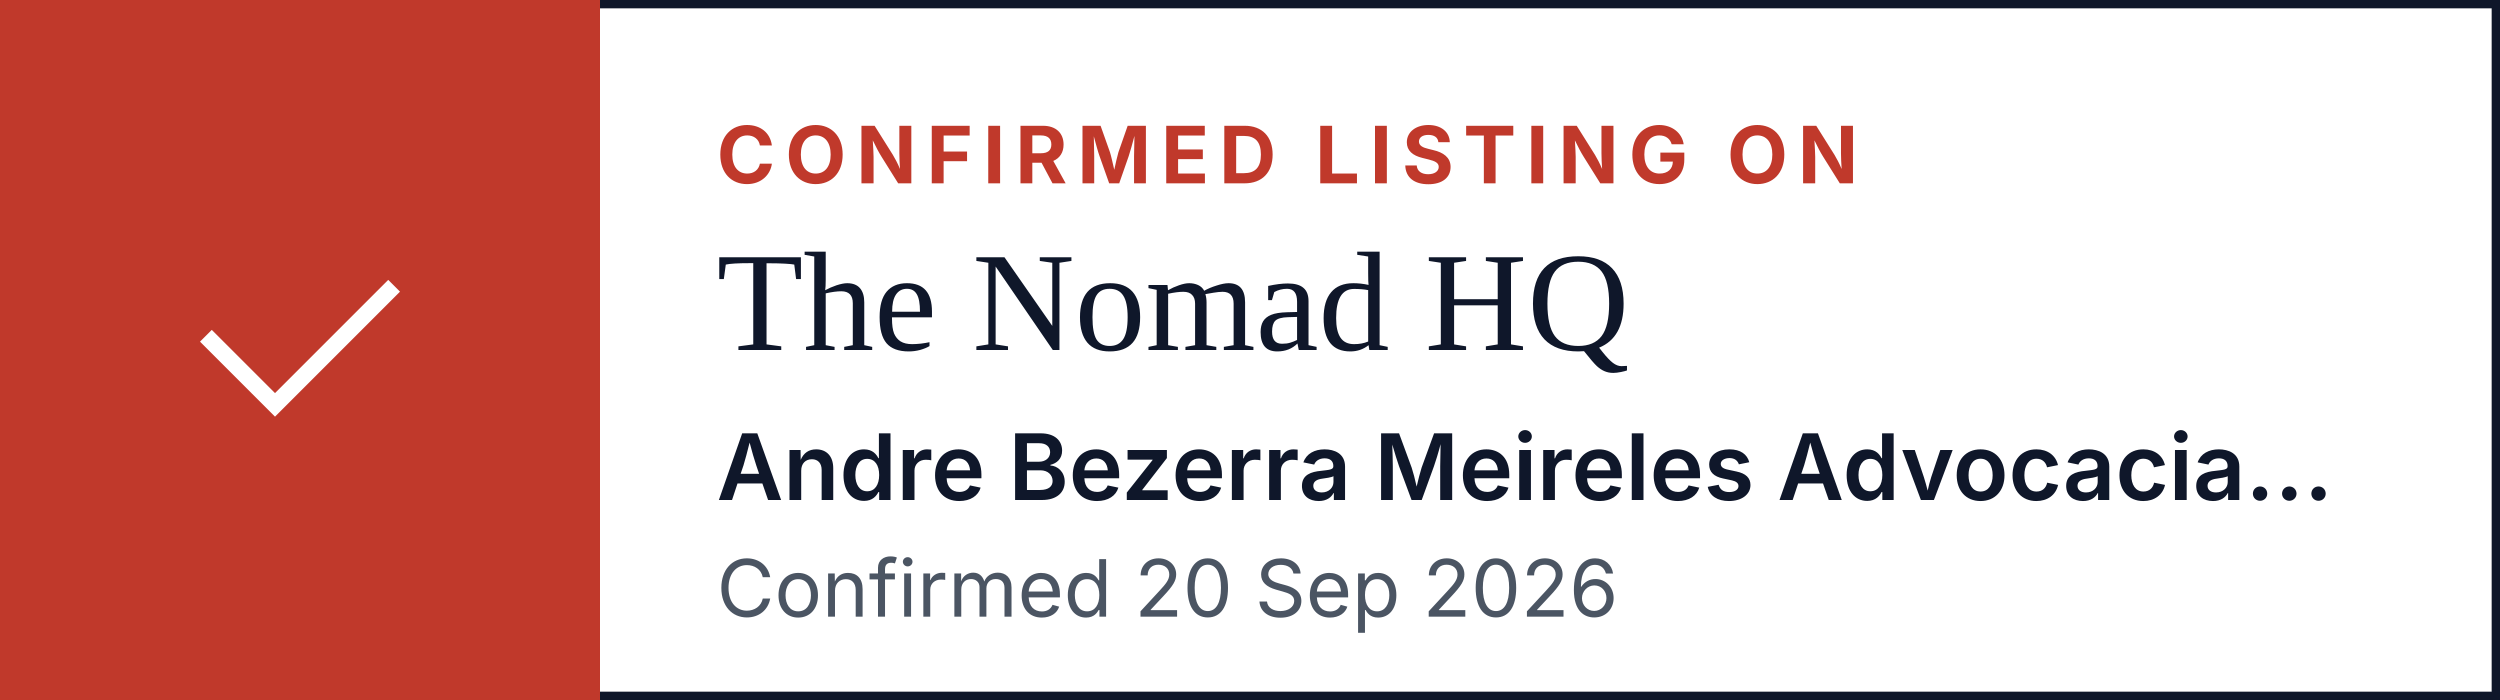
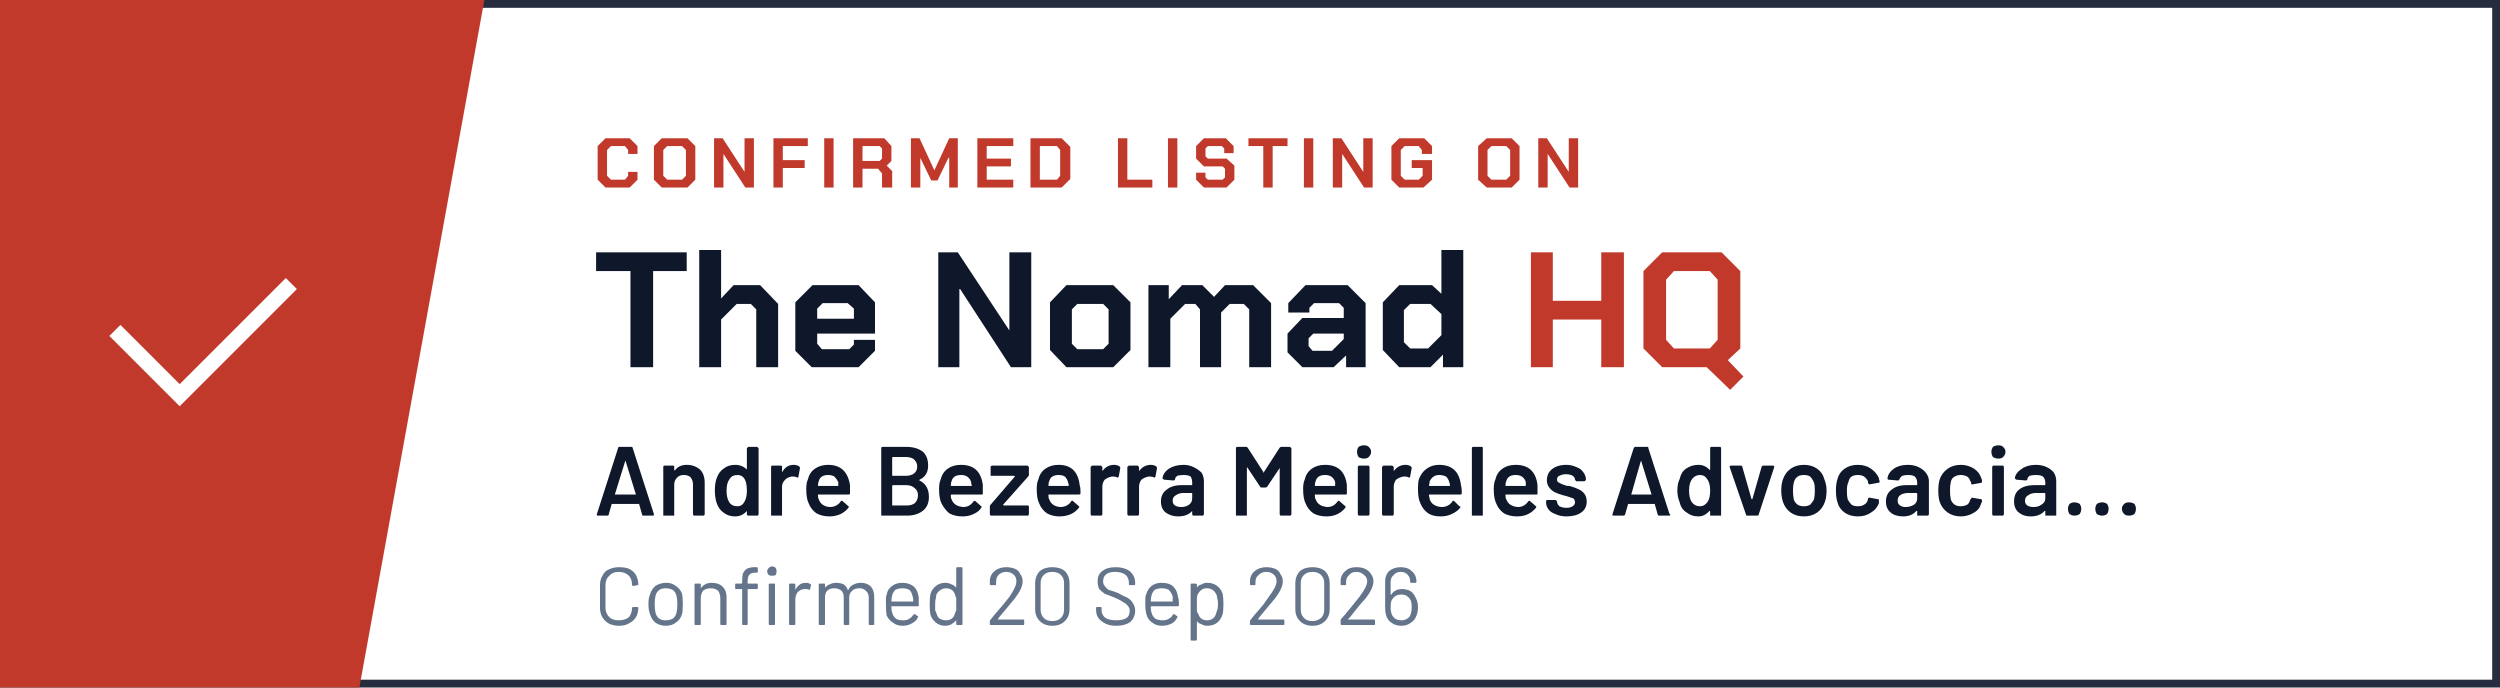
- <svg xmlns="http://www.w3.org/2000/svg" width="300" height="84" viewBox="0 0 300 84" role="img" aria-label="Confirmed listing on The Nomad HQ: Andre Bezerra Meireles Advocacia &amp; Consultoria Internacional, 20 Sep 2026">
-   <rect width="300" height="84" fill="#ffffff" />
-   <rect x="0.5" y="0.5" width="299" height="83" fill="none" stroke="#0f172a" />
-   <rect width="72" height="84" fill="#c0392b" />
-   <g transform="translate(20 26)" fill="#ffffff">
+ <svg xmlns="http://www.w3.org/2000/svg" width="320" height="88" viewBox="0 0 320 88" role="img" aria-label="Confirmed listing on The Nomad HQ: Andre Bezerra Meireles Advocacia…, 20 Sep 2026">
+   <rect width="320" height="88" fill="#ffffff" />
+   <rect x=".5" y=".5" width="319" height="87" fill="none" stroke="#0f172a" stroke-opacity=".9" />
+   <polygon points="0,0 62,0 46,88 0,88" fill="#c0392b" />
+   <g transform="translate(10 28)" fill="#ffffff">
    <path d="M13 24 4 15 5.414 13.586 13 21.171 26.586 7.586 28 9 13 24z" />
  </g>
-   <text x="86" y="22" font-family="Inter, Helvetica, Arial, sans-serif" font-size="9.5" font-weight="700" letter-spacing="1.2" fill="#c0392b">CONFIRMED LISTING ON</text>
-   <text x="86" y="42" font-family="Georgia, 'Times New Roman', serif" font-size="17" fill="#0f172a">The Nomad HQ</text>
-   <text x="86" y="60" font-family="Inter, Helvetica, Arial, sans-serif" font-size="11" font-weight="600" fill="#0f172a">Andre Bezerra Meireles Advocacia…</text>
-   <text x="86" y="74" font-family="Inter, Helvetica, Arial, sans-serif" font-size="9.5" fill="#4b5563">Confirmed 20 Sep 2026</text>
+   <path transform="translate(76 24)" fill="#c0392b" d="M0.5 -1V-5.3L1.5 -6.3H4.6L5.6 -5.3V-4.3H4.4V-4.8L4 -5.3H2.2L1.7 -4.8V-1.5L2.2 -1H4L4.4 -1.5V-2H5.6V-1L4.6 0H1.5Z M7.7 -1V-5.3L8.7 -6.3H12L13 -5.3V-1L12 0H8.7ZM11.3 -1 11.8 -1.5V-4.8L11.3 -5.3H9.4L8.9 -4.8V-1.5L9.4 -1Z M15.4 -6.3H16.5L19.3 -2H19.3V-6.3H20.5V0H19.4L16.6 -4.3H16.6V0H15.4Z M23 -6.3H27.4V-5.3H24.2V-3.5H27V-2.5H24.2V0H23Z M29.5 -6.3H30.7V0H29.5Z M38.2 -2.1V0H36.9V-1.8L36.4 -2.4H34.4V0H33.2V-6.3H37.2L38.1 -5.3V-3.4L37.5 -2.8ZM34.4 -3.4H36.6L36.9 -3.7V-5L36.6 -5.3H34.4Z M40.6 -6.3H41.7L43.6 -2.2H43.6L45.5 -6.3H46.6V0H45.5V-3.8H45.4L44 -0.9H43.2L41.8 -3.8H41.8V0H40.6Z M49.1 -6.3H53.7V-5.3H50.3V-3.7H53.4V-2.7H50.3V-1H53.7V0H49.1Z M55.9 -6.3H59.9L61 -5.2V-1.1L59.9 0H55.9ZM59.3 -1 59.7 -1.5V-4.8L59.3 -5.3H57.1V-1Z M67.1 -6.3H68.3V-1H71.5V0H67.1Z M73.5 -6.3H74.7V0H73.5Z M77.1 -1V-1.9H78.3V-1.3L78.6 -1H80.5L80.8 -1.3V-2.4L80.5 -2.7H78.1L77.1 -3.7V-5.3L78.1 -6.3H80.9L81.9 -5.3V-4.4H80.7V-5L80.4 -5.3H78.6L78.3 -5V-4L78.6 -3.7H81L82 -2.8V-1L81 0H78.1Z M85.7 -5.3H83.8V-6.3H88.8V-5.3H86.9V0H85.7Z M90.9 -6.3H92.1V0H90.9Z M94.6 -6.3H95.7L98.5 -2H98.5V-6.3H99.7V0H98.6L95.8 -4.3H95.8V0H94.6Z M102.1 -1V-5.3L103.1 -6.3H106.3L107.3 -5.3V-4.3H106V-4.8L105.6 -5.3H103.8L103.3 -4.8V-1.5L103.8 -1H105.6L106.1 -1.5V-2.5H104.7V-3.5H107.3V-1L106.2 0H103.1Z M113.2 -1V-5.3L114.3 -6.3H117.5L118.5 -5.3V-1L117.5 0H114.3ZM116.8 -1 117.3 -1.5V-4.8L116.8 -5.3H114.9L114.4 -4.8V-1.5L114.9 -1Z M120.9 -6.3H122L124.8 -2H124.8V-6.3H126V0H124.9L122.1 -4.3H122.1V0H120.9Z" />
+   <path transform="translate(76 47)" fill="#0f172a" d="M4.7 -12.3H0.3V-14.7H11.9V-12.3H7.6V0H4.7Z M13.5 -15H16.3V-8.8L17.9 -10.5H21.3L23.6 -8.1V0H20.8V-7.4L20.1 -8.1H18.3L16.3 -6.1V0H13.5Z M25.8 -2.1V-8.3L28 -10.5H33.9L36 -8.3V-4.3H28.6V-3L29.2 -2.3H32.7L33.3 -2.9V-3.5H36V-2.1L33.9 0H27.9ZM33.3 -6.2V-7.5L32.5 -8.2H29.3L28.6 -7.5V-6.2Z M44.1 -14.7H46.6L53.2 -4.7H53.2V-14.7H56V0H53.4L46.9 -10H46.8V0H44.1Z M58.4 -2.2V-8.3L60.5 -10.5H66.5L68.7 -8.3V-2.2L66.5 0H60.5ZM65.2 -2.3 65.9 -3V-7.4L65.2 -8.1H61.9L61.2 -7.4V-3L61.9 -2.3Z M71 -10.5H73.6V-8.7L75.3 -10.5H77.9L79.4 -9L80.8 -10.5H84.4L86.7 -8.2V0H83.9V-7.4L83.2 -8.1H81.4L80.3 -7V0H77.6V-7.4L77 -8.1H75.7L73.8 -6.2V0H71Z M88.8 -1.9V-4.3L90.7 -6.3H96V-7.6L95.4 -8.2H92.2L91.6 -7.6V-7H88.9V-8.2L91.1 -10.5H96.5L98.8 -8.2V0H96.3V-1.5L94.7 0H90.7ZM94.5 -2.1 96 -3.6V-4.3H92.1L91.5 -3.7V-2.7L92 -2.1Z M101 -2.2V-8.3L103.1 -10.5H107.3L108.5 -9.4V-15H111.3V0H108.7V-1.6L107.1 0H103.1ZM106.8 -2.4 108.5 -4.1V-6.8L107.1 -8.1H104.5L103.7 -7.3V-3.2L104.5 -2.4Z" />
+   <path transform="translate(194.56 47)" fill="#c0392b" d="M1.4 -14.7H4.2V-8.5H10.4V-14.7H13.3V0H10.4V-6.1H4.2V0H1.4Z M28.6 1.2 26.9 2.9 23.9 0H18.2L15.8 -2.4V-12.3L18.2 -14.7H25.8L28.2 -12.3V-2.4L26.6 -0.9ZM24.3 -2.4 25.3 -3.5V-11.2L24.3 -12.3H19.7L18.7 -11.2V-3.5L19.7 -2.4Z" />
+   <path transform="translate(76 66)" fill="#0f172a" d="M6.2 -0.1 5.8 -1.5Q5.7 -1.5 5.7 -1.5H2.4Q2.4 -1.5 2.3 -1.5L1.9 -0.1Q1.9 0 1.8 0H0.5Q0.4 0 0.4 -0Q0.4 -0.1 0.4 -0.2L3.1 -8.6Q3.1 -8.8 3.3 -8.8H4.8Q5 -8.8 5 -8.6L7.7 -0.2Q7.7 -0.2 7.7 -0.1Q7.7 0 7.6 0H6.3Q6.2 0 6.2 -0.1ZM2.8 -2.7H5.3Q5.4 -2.7 5.4 -2.7L4.1 -6.9Q4.1 -7 4 -7Q4 -7 4 -6.9L2.7 -2.7Q2.7 -2.7 2.8 -2.7Z M14.2 -4.2V-0.2Q14.2 -0.1 14.1 -0Q14.1 0 14 0H12.9Q12.8 0 12.8 -0Q12.7 -0.1 12.7 -0.2V-4Q12.7 -4.5 12.4 -4.9Q12.1 -5.2 11.5 -5.2Q11 -5.2 10.7 -4.9Q10.3 -4.5 10.3 -4V-0.2Q10.3 -0.1 10.3 -0Q10.2 0 10.2 0H9Q9 0 8.9 -0Q8.9 -0.1 8.9 -0.2V-6.2Q8.9 -6.3 8.9 -6.3Q9 -6.4 9 -6.4H10.2Q10.2 -6.4 10.3 -6.3Q10.3 -6.3 10.3 -6.2V-5.8Q10.3 -5.8 10.3 -5.8Q10.4 -5.8 10.4 -5.8Q10.9 -6.5 11.9 -6.5Q12.9 -6.5 13.6 -5.9Q14.2 -5.3 14.2 -4.2Z M19.8 -8.8H20.9Q21 -8.8 21 -8.7Q21.1 -8.7 21.1 -8.6V-0.2Q21.1 -0.1 21 -0Q21 0 20.9 0H19.8Q19.7 0 19.7 -0Q19.6 -0.1 19.6 -0.2V-0.5Q19.6 -0.6 19.6 -0.6Q19.6 -0.6 19.6 -0.6Q19 0.1 18.1 0.1Q17.2 0.1 16.6 -0.4Q16 -0.8 15.7 -1.7Q15.5 -2.4 15.5 -3.2Q15.5 -4.1 15.7 -4.7Q16 -5.6 16.6 -6Q17.2 -6.5 18.1 -6.5Q19 -6.5 19.6 -5.9Q19.6 -5.8 19.6 -5.8Q19.6 -5.9 19.6 -5.9V-8.6Q19.6 -8.7 19.7 -8.7Q19.7 -8.8 19.8 -8.8ZM19.6 -3.2Q19.6 -4.2 19.3 -4.7Q19 -5.2 18.4 -5.2Q17.7 -5.2 17.4 -4.7Q17 -4.2 17 -3.2Q17 -2.3 17.3 -1.8Q17.6 -1.2 18.4 -1.2Q19 -1.2 19.3 -1.8Q19.6 -2.3 19.6 -3.2Z M26.3 -6.3Q26.4 -6.2 26.4 -6.1L26.2 -5Q26.2 -4.8 26 -4.9Q25.8 -5 25.6 -5Q25.4 -5 25.3 -5Q24.8 -4.9 24.5 -4.6Q24.1 -4.2 24.1 -3.7V-0.2Q24.1 -0.1 24.1 -0Q24 0 24 0H22.8Q22.8 0 22.7 -0Q22.7 -0.1 22.7 -0.2V-6.2Q22.7 -6.3 22.7 -6.3Q22.8 -6.4 22.8 -6.4H24Q24 -6.4 24.1 -6.3Q24.1 -6.3 24.1 -6.2V-5.7Q24.1 -5.6 24.1 -5.6Q24.2 -5.6 24.2 -5.7Q24.7 -6.5 25.6 -6.5Q26 -6.5 26.3 -6.3Z M32.8 -3.2 32.8 -2.8Q32.8 -2.7 32.6 -2.7H28.7Q28.7 -2.7 28.7 -2.6Q28.7 -2.2 28.8 -2.1Q29.1 -1.2 30.2 -1.1Q31.1 -1.1 31.6 -1.8Q31.6 -1.9 31.7 -1.9Q31.8 -1.9 31.8 -1.9L32.6 -1.2Q32.7 -1.2 32.6 -1Q32.2 -0.5 31.6 -0.2Q30.9 0.1 30.2 0.1Q29.2 0.1 28.5 -0.3Q27.8 -0.8 27.5 -1.6Q27.2 -2.2 27.2 -3.4Q27.2 -4.2 27.4 -4.6Q27.6 -5.5 28.3 -6Q29 -6.5 30 -6.5Q32.4 -6.5 32.8 -3.9Q32.8 -3.6 32.8 -3.2ZM28.8 -4.4Q28.7 -4.2 28.7 -3.8Q28.7 -3.8 28.7 -3.8H31.3Q31.3 -3.8 31.3 -3.8Q31.3 -4.1 31.3 -4.3Q31.1 -4.7 30.8 -5Q30.5 -5.2 30 -5.2Q29.5 -5.2 29.2 -5Q28.9 -4.8 28.8 -4.4Z M41.7 -4.5Q42.9 -3.9 42.9 -2.4Q42.9 -1.2 42.1 -0.6Q41.3 0 40.1 0H36.9Q36.9 0 36.8 -0Q36.8 -0.1 36.8 -0.2V-8.6Q36.8 -8.7 36.8 -8.7Q36.9 -8.8 36.9 -8.8H40Q41.3 -8.8 42.1 -8.2Q42.8 -7.6 42.8 -6.4Q42.8 -5.1 41.7 -4.6Q41.6 -4.5 41.7 -4.5ZM38.2 -7.4V-5.1Q38.2 -5.1 38.3 -5.1H40Q40.6 -5.1 41 -5.4Q41.4 -5.7 41.4 -6.3Q41.4 -6.8 41 -7.2Q40.6 -7.5 40 -7.5H38.3Q38.2 -7.5 38.2 -7.4ZM41.5 -2.6Q41.5 -3.2 41.1 -3.5Q40.7 -3.9 40 -3.9H38.3Q38.2 -3.9 38.2 -3.8V-1.3Q38.2 -1.3 38.3 -1.3H40.1Q40.7 -1.3 41.1 -1.6Q41.5 -2 41.5 -2.6Z M49.8 -3.2 49.8 -2.8Q49.8 -2.7 49.7 -2.7H45.8Q45.7 -2.7 45.7 -2.6Q45.7 -2.2 45.8 -2.1Q46.1 -1.2 47.3 -1.1Q48.1 -1.1 48.6 -1.8Q48.7 -1.9 48.8 -1.9Q48.8 -1.9 48.8 -1.9L49.6 -1.2Q49.7 -1.2 49.6 -1Q49.3 -0.5 48.6 -0.2Q48 0.1 47.2 0.1Q46.2 0.1 45.5 -0.3Q44.9 -0.8 44.5 -1.6Q44.2 -2.2 44.2 -3.4Q44.2 -4.2 44.4 -4.6Q44.6 -5.5 45.3 -6Q46 -6.5 47 -6.5Q49.5 -6.5 49.8 -3.9Q49.8 -3.6 49.8 -3.2ZM45.8 -4.4Q45.7 -4.2 45.7 -3.8Q45.7 -3.8 45.8 -3.8H48.3Q48.4 -3.8 48.4 -3.8Q48.3 -4.1 48.3 -4.3Q48.2 -4.7 47.8 -5Q47.5 -5.2 47 -5.2Q46.5 -5.2 46.2 -5Q45.9 -4.8 45.8 -4.4Z M50.7 -0.2V-1.2Q50.7 -1.3 50.8 -1.4L53.9 -5Q53.9 -5.1 53.8 -5.1H51Q50.9 -5.1 50.8 -5.1Q50.8 -5.2 50.8 -5.2V-6.2Q50.8 -6.3 50.8 -6.3Q50.9 -6.4 51 -6.4H55.5Q55.6 -6.4 55.6 -6.3Q55.7 -6.3 55.7 -6.2V-5.2Q55.7 -5.1 55.6 -5L52.4 -1.4Q52.4 -1.3 52.5 -1.3H55.5Q55.6 -1.3 55.6 -1.3Q55.7 -1.2 55.7 -1.2V-0.2Q55.7 -0.1 55.6 -0Q55.6 0 55.5 0H50.9Q50.8 0 50.8 -0Q50.7 -0.1 50.7 -0.2Z M62.3 -3.2 62.3 -2.8Q62.3 -2.7 62.1 -2.7H58.2Q58.2 -2.7 58.2 -2.6Q58.2 -2.2 58.3 -2.1Q58.6 -1.2 59.7 -1.1Q60.6 -1.1 61.1 -1.8Q61.1 -1.9 61.2 -1.9Q61.2 -1.9 61.3 -1.9L62.1 -1.2Q62.2 -1.2 62.1 -1Q61.7 -0.5 61.1 -0.2Q60.4 0.1 59.6 0.1Q58.7 0.1 58 -0.3Q57.3 -0.8 57 -1.6Q56.7 -2.2 56.7 -3.4Q56.7 -4.2 56.9 -4.6Q57.1 -5.5 57.8 -6Q58.5 -6.5 59.5 -6.5Q61.9 -6.5 62.2 -3.9Q62.3 -3.6 62.3 -3.2ZM58.3 -4.4Q58.2 -4.2 58.2 -3.8Q58.1 -3.8 58.2 -3.8H60.8Q60.8 -3.8 60.8 -3.8Q60.8 -4.1 60.7 -4.3Q60.6 -4.7 60.3 -5Q60 -5.2 59.5 -5.2Q59 -5.2 58.7 -5Q58.4 -4.8 58.3 -4.4Z M67.3 -6.3Q67.4 -6.2 67.4 -6.1L67.2 -5Q67.1 -4.8 67 -4.9Q66.8 -5 66.5 -5Q66.4 -5 66.3 -5Q65.8 -4.9 65.4 -4.6Q65.1 -4.2 65.1 -3.7V-0.2Q65.1 -0.1 65 -0Q65 0 64.9 0H63.8Q63.7 0 63.7 -0Q63.6 -0.1 63.6 -0.2V-6.2Q63.6 -6.3 63.7 -6.3Q63.7 -6.4 63.8 -6.4H64.9Q65 -6.4 65 -6.3Q65.1 -6.3 65.1 -6.2V-5.7Q65.1 -5.6 65.1 -5.6Q65.1 -5.6 65.1 -5.7Q65.7 -6.5 66.6 -6.5Q67 -6.5 67.3 -6.3Z M72 -6.3Q72.1 -6.2 72.1 -6.1L71.9 -5Q71.8 -4.8 71.7 -4.9Q71.5 -5 71.2 -5Q71.1 -5 71 -5Q70.5 -4.9 70.1 -4.6Q69.8 -4.2 69.8 -3.7V-0.2Q69.8 -0.1 69.7 -0Q69.7 0 69.6 0H68.5Q68.4 0 68.4 -0Q68.3 -0.1 68.3 -0.2V-6.2Q68.3 -6.3 68.4 -6.3Q68.4 -6.4 68.5 -6.4H69.6Q69.7 -6.4 69.7 -6.3Q69.8 -6.3 69.8 -6.2V-5.7Q69.8 -5.6 69.8 -5.6Q69.8 -5.6 69.8 -5.7Q70.4 -6.5 71.3 -6.5Q71.7 -6.5 72 -6.3Z M78.1 -4.4V-0.2Q78.1 -0.1 78 -0Q78 0 77.9 0H76.8Q76.7 0 76.7 -0Q76.6 -0.1 76.6 -0.2V-0.6Q76.6 -0.6 76.6 -0.6Q76.6 -0.6 76.6 -0.6Q76 0.1 74.8 0.1Q73.9 0.1 73.2 -0.4Q72.6 -0.9 72.6 -1.8Q72.6 -2.8 73.3 -3.3Q74 -3.9 75.2 -3.9H76.6Q76.6 -3.9 76.6 -3.9V-4.2Q76.6 -4.7 76.4 -5Q76.1 -5.2 75.5 -5.2Q75 -5.2 74.7 -5.1Q74.4 -4.9 74.4 -4.6Q74.3 -4.5 74.2 -4.5L73 -4.6Q72.9 -4.6 72.9 -4.7Q72.8 -4.7 72.8 -4.8Q72.9 -5.5 73.6 -6Q74.4 -6.5 75.5 -6.5Q76.2 -6.5 76.8 -6.2Q77.4 -5.9 77.8 -5.5Q78.1 -5 78.1 -4.4ZM76.6 -2.2V-2.8Q76.6 -2.9 76.6 -2.9H75.5Q74.9 -2.9 74.5 -2.6Q74.1 -2.4 74.1 -1.9Q74.1 -1.5 74.4 -1.3Q74.7 -1.1 75.2 -1.1Q75.8 -1.1 76.2 -1.4Q76.6 -1.7 76.6 -2.2Z M88 -8.8H89.1Q89.2 -8.8 89.2 -8.7Q89.3 -8.7 89.3 -8.6V-0.2Q89.3 -0.1 89.2 -0Q89.2 0 89.1 0H88Q87.9 0 87.9 -0Q87.8 -0.1 87.8 -0.2V-6.1Q87.8 -6.2 87.8 -6.2Q87.8 -6.2 87.8 -6.1L86.2 -3.7Q86.1 -3.6 86 -3.6H85.5Q85.3 -3.6 85.3 -3.7L83.7 -6.1Q83.7 -6.2 83.7 -6.2Q83.6 -6.1 83.6 -6.1V-0.2Q83.6 -0.1 83.6 -0Q83.5 0 83.5 0H82.3Q82.3 0 82.2 -0Q82.2 -0.1 82.2 -0.2V-8.6Q82.2 -8.7 82.2 -8.7Q82.3 -8.8 82.3 -8.8H83.5Q83.6 -8.8 83.7 -8.7L85.7 -5.6Q85.7 -5.5 85.7 -5.5Q85.8 -5.5 85.8 -5.6L87.8 -8.7Q87.9 -8.8 88 -8.8Z M96.4 -3.2 96.4 -2.8Q96.4 -2.7 96.3 -2.7H92.3Q92.3 -2.7 92.3 -2.6Q92.3 -2.2 92.4 -2.1Q92.7 -1.2 93.9 -1.1Q94.7 -1.1 95.2 -1.8Q95.3 -1.9 95.3 -1.9Q95.4 -1.9 95.4 -1.9L96.2 -1.2Q96.3 -1.2 96.2 -1Q95.8 -0.5 95.2 -0.2Q94.6 0.1 93.8 0.1Q92.8 0.1 92.1 -0.3Q91.4 -0.8 91.1 -1.6Q90.8 -2.2 90.8 -3.4Q90.8 -4.2 91 -4.6Q91.2 -5.5 91.9 -6Q92.6 -6.5 93.6 -6.5Q96.1 -6.5 96.4 -3.9Q96.4 -3.6 96.4 -3.2ZM92.4 -4.4Q92.3 -4.2 92.3 -3.8Q92.3 -3.8 92.3 -3.8H94.9Q94.9 -3.8 94.9 -3.8Q94.9 -4.1 94.9 -4.3Q94.8 -4.7 94.4 -5Q94.1 -5.2 93.6 -5.2Q93.1 -5.2 92.8 -5Q92.5 -4.8 92.4 -4.4Z M97.7 -8.2Q97.7 -8.5 97.9 -8.8Q98.2 -9 98.6 -9Q99 -9 99.2 -8.8Q99.5 -8.5 99.5 -8.2Q99.5 -7.8 99.2 -7.5Q99 -7.3 98.6 -7.3Q98.2 -7.3 97.9 -7.5Q97.7 -7.8 97.7 -8.2ZM97.8 -0.2V-6.2Q97.8 -6.3 97.9 -6.4Q97.9 -6.4 98 -6.4H99.1Q99.2 -6.4 99.2 -6.4Q99.3 -6.3 99.3 -6.2V-0.2Q99.3 -0.1 99.2 -0Q99.2 0 99.1 0H98Q97.9 0 97.9 -0Q97.8 -0.1 97.8 -0.2Z M104.6 -6.3Q104.7 -6.2 104.7 -6.1L104.5 -5Q104.5 -4.8 104.3 -4.9Q104.1 -5 103.9 -5Q103.7 -5 103.6 -5Q103.1 -4.9 102.7 -4.6Q102.4 -4.2 102.4 -3.7V-0.2Q102.4 -0.1 102.3 -0Q102.3 0 102.2 0H101.1Q101 0 101 -0Q100.9 -0.1 100.9 -0.2V-6.2Q100.9 -6.3 101 -6.3Q101 -6.4 101.1 -6.4H102.2Q102.3 -6.4 102.3 -6.3Q102.4 -6.3 102.4 -6.2V-5.7Q102.4 -5.6 102.4 -5.6Q102.4 -5.6 102.4 -5.7Q103 -6.5 103.9 -6.5Q104.3 -6.5 104.6 -6.3Z M111.1 -3.2 111.1 -2.8Q111.1 -2.7 110.9 -2.7H107Q106.9 -2.7 106.9 -2.6Q107 -2.2 107 -2.1Q107.3 -1.2 108.5 -1.1Q109.4 -1.1 109.9 -1.8Q109.9 -1.9 110 -1.9Q110 -1.9 110.1 -1.9L110.8 -1.2Q111 -1.2 110.9 -1Q110.5 -0.5 109.8 -0.2Q109.2 0.1 108.4 0.1Q107.4 0.1 106.8 -0.3Q106.1 -0.8 105.8 -1.6Q105.5 -2.2 105.5 -3.4Q105.5 -4.2 105.6 -4.6Q105.9 -5.5 106.6 -6Q107.3 -6.5 108.2 -6.5Q110.7 -6.5 111 -3.9Q111.1 -3.6 111.1 -3.2ZM107 -4.4Q107 -4.2 106.9 -3.8Q106.9 -3.8 107 -3.8H109.5Q109.6 -3.8 109.6 -3.8Q109.6 -4.1 109.5 -4.3Q109.4 -4.7 109.1 -5Q108.7 -5.2 108.2 -5.2Q107.8 -5.2 107.5 -5Q107.2 -4.8 107 -4.4Z M112.4 -0.2V-8.6Q112.4 -8.7 112.4 -8.7Q112.5 -8.8 112.5 -8.8H113.7Q113.8 -8.8 113.8 -8.7Q113.8 -8.7 113.8 -8.6V-0.2Q113.8 -0.1 113.8 -0Q113.8 0 113.7 0H112.5Q112.5 0 112.4 -0Q112.4 -0.1 112.4 -0.2Z M120.8 -3.2 120.8 -2.8Q120.8 -2.7 120.7 -2.7H116.7Q116.7 -2.7 116.7 -2.6Q116.7 -2.2 116.8 -2.1Q117.1 -1.2 118.3 -1.1Q119.1 -1.1 119.6 -1.8Q119.7 -1.9 119.7 -1.9Q119.8 -1.9 119.8 -1.9L120.6 -1.2Q120.7 -1.2 120.6 -1Q120.2 -0.5 119.6 -0.2Q119 0.1 118.2 0.1Q117.2 0.1 116.5 -0.3Q115.8 -0.8 115.5 -1.6Q115.2 -2.2 115.2 -3.4Q115.2 -4.2 115.4 -4.6Q115.6 -5.5 116.3 -6Q117 -6.5 118 -6.5Q120.5 -6.5 120.8 -3.9Q120.8 -3.6 120.8 -3.2ZM116.8 -4.4Q116.7 -4.2 116.7 -3.8Q116.7 -3.8 116.7 -3.8H119.3Q119.3 -3.8 119.3 -3.8Q119.3 -4.1 119.3 -4.3Q119.2 -4.7 118.8 -5Q118.5 -5.2 118 -5.2Q117.5 -5.2 117.2 -5Q116.9 -4.8 116.8 -4.4Z M121.9 -1.7V-1.8Q121.9 -1.9 121.9 -1.9Q122 -2 122 -2H123.1Q123.2 -2 123.2 -1.9Q123.3 -1.9 123.3 -1.8V-1.8Q123.3 -1.5 123.6 -1.2Q124 -1 124.5 -1Q125 -1 125.3 -1.2Q125.6 -1.4 125.6 -1.7Q125.6 -2 125.4 -2.2Q125.1 -2.3 124.5 -2.5L124.1 -2.6Q123.4 -2.8 123 -3Q122.6 -3.2 122.3 -3.6Q122 -4 122 -4.5Q122 -5.4 122.6 -5.9Q123.3 -6.5 124.5 -6.5Q125.2 -6.5 125.8 -6.2Q126.4 -6 126.7 -5.5Q127 -5.1 127 -4.6Q127 -4.5 126.9 -4.5Q126.9 -4.4 126.8 -4.4H125.8Q125.7 -4.4 125.7 -4.5Q125.6 -4.5 125.6 -4.6Q125.6 -4.9 125.3 -5.1Q125 -5.3 124.4 -5.3Q124 -5.3 123.6 -5.1Q123.3 -5 123.3 -4.6Q123.3 -4.3 123.6 -4.2Q123.9 -4 124.6 -3.8L124.9 -3.8Q125.6 -3.6 126 -3.4Q126.5 -3.2 126.8 -2.8Q127.1 -2.4 127.1 -1.8Q127.1 -0.9 126.4 -0.4Q125.7 0.1 124.5 0.1Q123.7 0.1 123.1 -0.2Q122.5 -0.4 122.2 -0.8Q121.9 -1.2 121.9 -1.7Z M136.2 -0.1 135.8 -1.5Q135.8 -1.5 135.7 -1.5H132.4Q132.4 -1.5 132.4 -1.5L132 -0.1Q131.9 0 131.8 0H130.5Q130.5 0 130.4 -0Q130.4 -0.1 130.4 -0.2L133.1 -8.6Q133.2 -8.8 133.3 -8.8H134.9Q135 -8.8 135 -8.6L137.7 -0.2Q137.8 -0.2 137.8 -0.1Q137.8 0 137.6 0H136.4Q136.2 0 136.2 -0.1ZM132.8 -2.7H135.3Q135.4 -2.7 135.4 -2.7L134.1 -6.9Q134.1 -7 134.1 -7Q134 -7 134 -6.9L132.8 -2.7Q132.7 -2.7 132.8 -2.7Z M143 -8.8H144.2Q144.2 -8.8 144.3 -8.7Q144.3 -8.7 144.3 -8.6V-0.2Q144.3 -0.1 144.3 -0Q144.2 0 144.2 0H143Q143 0 142.9 -0Q142.9 -0.1 142.9 -0.2V-0.5Q142.9 -0.6 142.8 -0.6Q142.8 -0.6 142.8 -0.6Q142.2 0.1 141.4 0.1Q140.5 0.1 139.9 -0.4Q139.2 -0.8 139 -1.7Q138.7 -2.4 138.7 -3.2Q138.7 -4.1 139 -4.7Q139.2 -5.6 139.8 -6Q140.5 -6.5 141.4 -6.5Q142.2 -6.5 142.8 -5.9Q142.8 -5.8 142.8 -5.8Q142.9 -5.9 142.9 -5.9V-8.6Q142.9 -8.7 142.9 -8.7Q143 -8.8 143 -8.8ZM142.9 -3.2Q142.9 -4.2 142.5 -4.7Q142.2 -5.2 141.6 -5.2Q141 -5.2 140.6 -4.7Q140.2 -4.2 140.2 -3.2Q140.2 -2.3 140.5 -1.8Q140.9 -1.2 141.6 -1.2Q142.2 -1.2 142.6 -1.8Q142.9 -2.3 142.9 -3.2Z M147.5 -0.1 145.4 -6.2Q145.4 -6.2 145.4 -6.3Q145.4 -6.4 145.6 -6.4H146.8Q147 -6.4 147 -6.3L148.2 -2.1Q148.2 -2.1 148.3 -2.1Q148.3 -2.1 148.3 -2.1L149.5 -6.3Q149.6 -6.4 149.7 -6.4L151 -6.4Q151 -6.4 151.1 -6.3Q151.1 -6.3 151.1 -6.2L149.1 -0.1Q149.1 0 148.9 0H147.6Q147.5 0 147.5 -0.1Z M152.2 -1.8Q152 -2.5 152 -3.2Q152 -4 152.2 -4.6Q152.5 -5.5 153.2 -6Q153.9 -6.5 154.9 -6.5Q155.9 -6.5 156.6 -6Q157.3 -5.5 157.5 -4.7Q157.8 -4 157.8 -3.2Q157.8 -2.4 157.6 -1.8Q157.3 -0.9 156.6 -0.4Q155.9 0.1 154.9 0.1Q153.9 0.1 153.2 -0.4Q152.5 -0.9 152.2 -1.8ZM156.2 -2.1Q156.3 -2.6 156.3 -3.2Q156.3 -3.9 156.2 -4.2Q156 -4.7 155.7 -5Q155.4 -5.2 154.9 -5.2Q154.4 -5.2 154.1 -5Q153.7 -4.7 153.6 -4.2Q153.5 -3.8 153.5 -3.2Q153.5 -2.6 153.6 -2.1Q153.7 -1.7 154.1 -1.4Q154.4 -1.2 154.9 -1.2Q155.4 -1.2 155.7 -1.4Q156 -1.7 156.2 -2.1Z M159.2 -1.7Q159 -2.3 159 -3.2Q159 -4.1 159.2 -4.7Q159.4 -5.5 160.1 -6Q160.8 -6.5 161.8 -6.5Q162.8 -6.5 163.5 -6Q164.2 -5.5 164.5 -4.8Q164.5 -4.6 164.6 -4.4V-4.4Q164.6 -4.2 164.4 -4.2L163.3 -4H163.3Q163.2 -4 163.1 -4.2Q163.1 -4.2 163.1 -4.3Q163.1 -4.4 163.1 -4.4Q162.9 -4.8 162.6 -5Q162.3 -5.2 161.8 -5.2Q161.3 -5.2 161 -5Q160.7 -4.8 160.6 -4.3Q160.4 -3.9 160.4 -3.2Q160.4 -2.5 160.5 -2.1Q160.7 -1.7 161 -1.4Q161.3 -1.2 161.8 -1.2Q162.3 -1.2 162.6 -1.4Q163 -1.6 163.1 -2.1Q163.1 -2.1 163.1 -2.1Q163.1 -2.1 163.1 -2.1Q163.1 -2.3 163.3 -2.3L164.4 -2.1Q164.5 -2.1 164.5 -2Q164.5 -2 164.5 -1.9Q164.5 -1.7 164.5 -1.6Q164.2 -0.8 163.5 -0.4Q162.8 0.1 161.8 0.1Q160.8 0.1 160.1 -0.4Q159.4 -0.9 159.2 -1.7Z M170.9 -4.4V-0.2Q170.9 -0.1 170.8 -0Q170.8 0 170.7 0H169.6Q169.5 0 169.4 -0Q169.4 -0.1 169.4 -0.2V-0.6Q169.4 -0.6 169.4 -0.6Q169.4 -0.6 169.3 -0.6Q168.7 0.1 167.6 0.1Q166.6 0.1 166 -0.4Q165.4 -0.9 165.4 -1.8Q165.4 -2.8 166.1 -3.3Q166.8 -3.9 168 -3.9H169.3Q169.4 -3.9 169.4 -3.9V-4.2Q169.4 -4.7 169.1 -5Q168.8 -5.2 168.3 -5.2Q167.8 -5.2 167.5 -5.1Q167.2 -4.9 167.1 -4.6Q167.1 -4.5 166.9 -4.5L165.7 -4.6Q165.7 -4.6 165.6 -4.7Q165.6 -4.7 165.6 -4.8Q165.7 -5.5 166.4 -6Q167.1 -6.5 168.2 -6.5Q169 -6.5 169.6 -6.2Q170.2 -5.9 170.5 -5.5Q170.9 -5 170.9 -4.4ZM169.4 -2.2V-2.8Q169.4 -2.9 169.3 -2.9H168.3Q167.6 -2.9 167.2 -2.6Q166.9 -2.4 166.9 -1.9Q166.9 -1.5 167.2 -1.3Q167.5 -1.1 167.9 -1.1Q168.5 -1.1 169 -1.4Q169.4 -1.7 169.4 -2.2Z M172.3 -1.7Q172.1 -2.3 172.1 -3.2Q172.1 -4.1 172.3 -4.7Q172.6 -5.5 173.3 -6Q174 -6.5 175 -6.5Q175.9 -6.5 176.7 -6Q177.4 -5.5 177.6 -4.8Q177.7 -4.6 177.7 -4.4V-4.4Q177.7 -4.2 177.6 -4.2L176.5 -4H176.4Q176.3 -4 176.3 -4.2Q176.3 -4.2 176.3 -4.3Q176.2 -4.4 176.2 -4.4Q176.1 -4.8 175.8 -5Q175.4 -5.2 175 -5.2Q174.5 -5.2 174.2 -5Q173.8 -4.8 173.7 -4.3Q173.6 -3.9 173.6 -3.2Q173.6 -2.5 173.7 -2.1Q173.8 -1.7 174.2 -1.4Q174.5 -1.2 175 -1.2Q175.4 -1.2 175.8 -1.4Q176.1 -1.6 176.2 -2.1Q176.2 -2.1 176.2 -2.1Q176.3 -2.1 176.3 -2.1Q176.3 -2.3 176.4 -2.3L177.6 -2.1Q177.6 -2.1 177.7 -2Q177.7 -2 177.7 -1.9Q177.7 -1.7 177.6 -1.6Q177.4 -0.8 176.7 -0.4Q175.9 0.1 175 0.1Q174 0.1 173.3 -0.4Q172.6 -0.9 172.3 -1.7Z M178.9 -8.2Q178.9 -8.5 179.1 -8.8Q179.4 -9 179.8 -9Q180.2 -9 180.4 -8.8Q180.7 -8.5 180.7 -8.2Q180.7 -7.8 180.4 -7.5Q180.2 -7.3 179.8 -7.3Q179.4 -7.3 179.1 -7.5Q178.9 -7.8 178.9 -8.2ZM179 -0.2V-6.2Q179 -6.3 179.1 -6.4Q179.1 -6.4 179.2 -6.4H180.3Q180.4 -6.4 180.4 -6.4Q180.5 -6.3 180.5 -6.2V-0.2Q180.5 -0.1 180.4 -0Q180.4 0 180.3 0H179.2Q179.1 0 179.1 -0Q179 -0.1 179 -0.2Z M187.2 -4.4V-0.2Q187.2 -0.1 187.2 -0Q187.1 0 187.1 0H185.9Q185.8 0 185.8 -0Q185.8 -0.1 185.8 -0.2V-0.6Q185.8 -0.6 185.7 -0.6Q185.7 -0.6 185.7 -0.6Q185.1 0.1 183.9 0.1Q183 0.1 182.4 -0.4Q181.8 -0.9 181.8 -1.8Q181.8 -2.8 182.4 -3.3Q183.1 -3.9 184.4 -3.9H185.7Q185.8 -3.9 185.8 -3.9V-4.2Q185.8 -4.7 185.5 -5Q185.2 -5.2 184.6 -5.2Q184.1 -5.2 183.8 -5.1Q183.5 -4.9 183.5 -4.6Q183.4 -4.5 183.3 -4.5L182.1 -4.6Q182 -4.6 182 -4.7Q181.9 -4.7 181.9 -4.8Q182 -5.5 182.8 -6Q183.5 -6.5 184.6 -6.5Q185.4 -6.5 186 -6.2Q186.6 -5.9 186.9 -5.5Q187.2 -5 187.2 -4.4ZM185.8 -2.2V-2.8Q185.8 -2.9 185.7 -2.9H184.6Q184 -2.9 183.6 -2.6Q183.2 -2.4 183.2 -1.9Q183.2 -1.5 183.5 -1.3Q183.8 -1.1 184.3 -1.1Q184.9 -1.1 185.3 -1.4Q185.8 -1.7 185.8 -2.2Z M188.7 -0.9Q188.7 -1.2 188.9 -1.5Q189.2 -1.7 189.5 -1.7Q189.9 -1.7 190.2 -1.5Q190.4 -1.2 190.4 -0.9Q190.4 -0.5 190.2 -0.2Q189.9 0 189.5 0Q189.2 0 188.9 -0.2Q188.7 -0.5 188.7 -0.9ZM192.2 -0.9Q192.2 -1.2 192.4 -1.5Q192.7 -1.7 193.1 -1.7Q193.4 -1.7 193.7 -1.5Q193.9 -1.2 193.9 -0.9Q193.9 -0.5 193.7 -0.2Q193.4 0 193.1 0Q192.7 0 192.4 -0.2Q192.2 -0.5 192.2 -0.9ZM195.6 -0.9Q195.6 -1.2 195.9 -1.5Q196.1 -1.7 196.5 -1.7Q196.9 -1.7 197.2 -1.5Q197.4 -1.2 197.4 -0.9Q197.4 -0.5 197.2 -0.2Q196.9 0 196.5 0Q196.1 0 195.9 -0.2Q195.6 -0.5 195.6 -0.9Z" />
+   <path transform="translate(76 80)" fill="#64748b" d="M0.8 -2.2V-5.1Q0.8 -5.8 1.1 -6.3Q1.4 -6.9 1.9 -7.1Q2.5 -7.4 3.2 -7.4Q4 -7.4 4.5 -7.2Q5.1 -6.9 5.4 -6.4Q5.7 -5.8 5.7 -5.2Q5.7 -5.1 5.7 -5.1Q5.6 -5.1 5.6 -5.1L5.1 -5Q4.9 -5 4.9 -5.1V-5.1Q4.9 -5.9 4.5 -6.3Q4 -6.8 3.2 -6.8Q2.4 -6.8 2 -6.3Q1.5 -5.9 1.5 -5.1V-2.2Q1.5 -1.5 2 -1Q2.4 -0.6 3.2 -0.6Q4 -0.6 4.5 -1Q4.9 -1.5 4.9 -2.2V-2.2Q4.9 -2.3 5.1 -2.3L5.6 -2.3Q5.7 -2.3 5.7 -2.2Q5.7 -1.5 5.4 -1Q5.1 -0.5 4.5 -0.2Q4 0.1 3.2 0.1Q2.5 0.1 1.9 -0.2Q1.4 -0.5 1.1 -1Q0.8 -1.5 0.8 -2.2Z M7.2 -1.4Q7 -1.9 7 -2.7Q7 -3.5 7.2 -3.9Q7.4 -4.6 7.9 -5Q8.5 -5.4 9.3 -5.4Q10 -5.4 10.5 -5Q11.1 -4.6 11.3 -4Q11.4 -3.5 11.4 -2.7Q11.4 -1.8 11.3 -1.4Q11.1 -0.7 10.5 -0.3Q10 0.1 9.2 0.1Q8.5 0.1 7.9 -0.3Q7.4 -0.7 7.2 -1.4ZM10.6 -1.6Q10.7 -2 10.7 -2.7Q10.7 -3.3 10.6 -3.7Q10.5 -4.2 10.1 -4.5Q9.7 -4.7 9.2 -4.7Q8.7 -4.7 8.4 -4.5Q8 -4.2 7.9 -3.7Q7.8 -3.3 7.8 -2.7Q7.8 -2 7.9 -1.6Q8 -1.1 8.4 -0.8Q8.7 -0.6 9.2 -0.6Q9.7 -0.6 10.1 -0.8Q10.5 -1.1 10.6 -1.6Z M17 -3.6V-0.1Q17 0 16.9 0H16.3Q16.2 0 16.2 -0.1V-3.4Q16.2 -4 15.9 -4.4Q15.5 -4.7 15 -4.7Q14.4 -4.7 14 -4.4Q13.7 -4 13.7 -3.4V-0.1Q13.7 0 13.6 0H13Q12.9 0 12.9 -0.1V-5.2Q12.9 -5.3 13 -5.3H13.6Q13.7 -5.3 13.7 -5.2V-4.8Q13.7 -4.7 13.7 -4.7Q13.7 -4.7 13.7 -4.7Q14.2 -5.4 15.1 -5.4Q16 -5.4 16.5 -4.9Q17 -4.4 17 -3.6Z M19.7 -5.6V-5.4Q19.7 -5.3 19.7 -5.3H20.9Q21 -5.3 21 -5.2V-4.7Q21 -4.6 20.9 -4.6H19.7Q19.7 -4.6 19.7 -4.6V-0.1Q19.7 0 19.6 0H19.1Q19 0 19 -0.1V-4.6Q19 -4.6 18.9 -4.6H18.2Q18.1 -4.6 18.1 -4.7V-5.2Q18.1 -5.3 18.2 -5.3H18.9Q19 -5.3 19 -5.4V-5.6Q19 -6.3 19.1 -6.6Q19.3 -7 19.6 -7.2Q20 -7.4 20.6 -7.4H20.9Q21 -7.4 21 -7.2V-6.8Q21 -6.7 20.9 -6.7H20.7Q20.1 -6.7 19.9 -6.4Q19.7 -6.2 19.7 -5.6Z M22.2 -6.9Q22.2 -7.1 22.4 -7.3Q22.6 -7.5 22.8 -7.5Q23.1 -7.5 23.3 -7.3Q23.4 -7.1 23.4 -6.9Q23.4 -6.6 23.3 -6.4Q23.1 -6.3 22.8 -6.3Q22.6 -6.3 22.4 -6.4Q22.2 -6.6 22.2 -6.9ZM22.4 -0.1V-5.2Q22.4 -5.3 22.5 -5.3H23.1Q23.2 -5.3 23.2 -5.2V-0.1Q23.2 -0 23.1 -0H22.5Q22.4 -0 22.4 -0.1Z M27.8 -5.2Q27.8 -5.2 27.8 -5.1L27.7 -4.6Q27.7 -4.5 27.6 -4.5Q27.4 -4.6 27.2 -4.6L27 -4.6Q26.5 -4.6 26.1 -4.2Q25.8 -3.8 25.8 -3.2V-0.1Q25.8 0 25.7 0H25.1Q25 0 25 -0.1V-5.2Q25 -5.3 25.1 -5.3H25.7Q25.8 -5.3 25.8 -5.2V-4.6Q25.8 -4.5 25.8 -4.5Q25.8 -4.5 25.8 -4.5Q26 -4.9 26.4 -5.2Q26.7 -5.4 27.2 -5.4Q27.5 -5.4 27.8 -5.2Z M35.9 -3.6V-0.1Q35.9 0 35.8 0H35.3Q35.2 0 35.2 -0.1V-3.5Q35.2 -4.1 34.8 -4.4Q34.5 -4.7 34 -4.7Q33.4 -4.7 33.1 -4.4Q32.7 -4.1 32.7 -3.5V-0.1Q32.7 0 32.6 0H32.1Q32 0 32 -0.1V-3.5Q32 -4.1 31.7 -4.4Q31.3 -4.7 30.8 -4.7Q30.2 -4.7 29.9 -4.4Q29.6 -4.1 29.6 -3.5V-0.1Q29.6 0 29.5 0H28.9Q28.8 0 28.8 -0.1V-5.2Q28.8 -5.3 28.9 -5.3H29.5Q29.6 -5.3 29.6 -5.2V-4.8Q29.6 -4.8 29.6 -4.8Q29.6 -4.8 29.6 -4.8Q29.9 -5.1 30.2 -5.2Q30.6 -5.4 31 -5.4Q31.6 -5.4 32 -5.2Q32.4 -4.9 32.5 -4.5Q32.6 -4.5 32.6 -4.5Q32.8 -5 33.3 -5.2Q33.7 -5.4 34.2 -5.4Q35 -5.4 35.5 -4.9Q35.9 -4.4 35.9 -3.6Z M41.6 -2.8V-2.5Q41.6 -2.4 41.5 -2.4H38.1Q38.1 -2.4 38.1 -2.3Q38.1 -1.8 38.2 -1.6Q38.3 -1.1 38.7 -0.8Q39 -0.6 39.6 -0.6Q40.1 -0.6 40.4 -0.8Q40.7 -1 40.9 -1.3Q41 -1.4 41.1 -1.4L41.5 -1.1Q41.6 -1.1 41.5 -1Q41.3 -0.5 40.7 -0.2Q40.2 0.1 39.5 0.1Q38.8 0.1 38.3 -0.3Q37.8 -0.6 37.5 -1.2Q37.4 -1.7 37.4 -2.7Q37.4 -3.1 37.4 -3.4Q37.4 -3.7 37.5 -3.9Q37.6 -4.6 38.2 -5Q38.7 -5.4 39.5 -5.4Q40.4 -5.4 41 -4.9Q41.5 -4.4 41.6 -3.5Q41.6 -3.3 41.6 -2.8ZM38.2 -3.8Q38.1 -3.5 38.1 -3Q38.1 -3 38.1 -3H40.9Q40.9 -3 40.9 -3Q40.9 -3.5 40.8 -3.7Q40.7 -4.2 40.4 -4.5Q40 -4.7 39.5 -4.7Q39 -4.7 38.6 -4.5Q38.3 -4.2 38.2 -3.8Z M46.5 -7.4H47.1Q47.2 -7.4 47.2 -7.2V-0.1Q47.2 0 47.1 0H46.5Q46.4 0 46.4 -0.1V-0.5Q46.4 -0.6 46.4 -0.6Q46.4 -0.6 46.4 -0.6Q46.1 -0.3 45.8 -0.1Q45.4 0.1 45 0.1Q44.3 0.1 43.8 -0.3Q43.3 -0.7 43.1 -1.3Q43 -1.8 43 -2.7Q43 -3.5 43.1 -4Q43.3 -4.6 43.8 -5Q44.3 -5.4 45 -5.4Q45.4 -5.4 45.8 -5.2Q46.1 -5.1 46.4 -4.8Q46.4 -4.7 46.4 -4.8Q46.4 -4.8 46.4 -4.8V-7.2Q46.4 -7.4 46.5 -7.4ZM46.4 -2.7Q46.4 -3.2 46.4 -3.4Q46.3 -3.7 46.2 -4Q46.1 -4.3 45.8 -4.5Q45.5 -4.7 45.1 -4.7Q44.7 -4.7 44.4 -4.5Q44.1 -4.3 43.9 -4Q43.8 -3.7 43.8 -3.5Q43.7 -3.2 43.7 -2.7Q43.7 -2.2 43.7 -1.9Q43.8 -1.6 43.9 -1.4Q44 -1 44.3 -0.8Q44.7 -0.6 45.1 -0.6Q45.5 -0.6 45.8 -0.8Q46.1 -1 46.2 -1.4Q46.3 -1.6 46.4 -1.9Q46.4 -2.2 46.4 -2.7Z M51.7 -0.7H55Q55.1 -0.7 55.1 -0.5V-0.1Q55.1 0 55 0H50.8Q50.7 0 50.7 -0.1V-0.5Q50.7 -0.6 50.8 -0.7Q51.1 -1.1 52.4 -2.6L53.2 -3.6Q54.1 -4.9 54.1 -5.6Q54.1 -6.1 53.8 -6.4Q53.4 -6.8 52.8 -6.8Q52.2 -6.8 51.8 -6.4Q51.5 -6.1 51.5 -5.5V-5.2Q51.5 -5.1 51.4 -5.1H50.8Q50.7 -5.1 50.7 -5.2V-5.6Q50.7 -6.4 51.3 -6.9Q51.9 -7.4 52.8 -7.4Q53.4 -7.4 53.9 -7.2Q54.4 -7 54.6 -6.5Q54.9 -6.1 54.9 -5.6Q54.9 -4.7 53.9 -3.4Q53.4 -2.8 51.9 -1L51.7 -0.7Q51.7 -0.7 51.7 -0.7Z M56.5 -2V-5.3Q56.5 -6.3 57.1 -6.9Q57.7 -7.4 58.7 -7.4Q59.7 -7.4 60.3 -6.9Q60.9 -6.3 60.9 -5.3V-2Q60.9 -1.1 60.3 -0.5Q59.7 0.1 58.7 0.1Q57.7 0.1 57.1 -0.5Q56.5 -1.1 56.5 -2ZM60.2 -2V-5.4Q60.2 -6 59.8 -6.4Q59.4 -6.8 58.7 -6.8Q58 -6.8 57.6 -6.4Q57.2 -6 57.2 -5.4V-2Q57.2 -1.3 57.6 -0.9Q58 -0.5 58.7 -0.5Q59.4 -0.5 59.8 -0.9Q60.2 -1.3 60.2 -2Z M64.3 -1.9V-2.2Q64.3 -2.3 64.4 -2.3H64.9Q65 -2.3 65 -2.2V-1.9Q65 -1.3 65.5 -0.9Q66 -0.6 66.9 -0.6Q67.7 -0.6 68.2 -0.9Q68.6 -1.2 68.6 -1.8Q68.6 -2.2 68.4 -2.4Q68.2 -2.7 67.8 -2.9Q67.4 -3.2 66.7 -3.5Q65.9 -3.8 65.4 -4Q65 -4.3 64.7 -4.6Q64.5 -5 64.5 -5.6Q64.5 -6.5 65.1 -6.9Q65.7 -7.4 66.8 -7.4Q67.9 -7.4 68.6 -6.9Q69.3 -6.3 69.3 -5.4V-5.2Q69.3 -5.1 69.2 -5.1H68.6Q68.5 -5.1 68.5 -5.2V-5.4Q68.5 -6 68.1 -6.4Q67.6 -6.8 66.7 -6.8Q66 -6.8 65.6 -6.5Q65.2 -6.2 65.2 -5.6Q65.2 -5.2 65.4 -5Q65.6 -4.7 65.9 -4.5Q66.3 -4.4 67.1 -4.1Q67.8 -3.7 68.3 -3.5Q68.8 -3.2 69 -2.8Q69.3 -2.4 69.3 -1.8Q69.3 -1 68.7 -0.4Q68 0.1 66.9 0.1Q65.7 0.1 65 -0.5Q64.3 -1 64.3 -1.9Z M74.9 -2.8V-2.5Q74.9 -2.4 74.7 -2.4H71.4Q71.3 -2.4 71.3 -2.3Q71.3 -1.8 71.4 -1.6Q71.5 -1.1 71.9 -0.8Q72.3 -0.6 72.8 -0.6Q73.3 -0.6 73.6 -0.8Q74 -1 74.1 -1.3Q74.2 -1.4 74.3 -1.4L74.7 -1.1Q74.8 -1.1 74.7 -1Q74.5 -0.5 74 -0.2Q73.4 0.1 72.7 0.1Q72 0.1 71.5 -0.3Q71 -0.6 70.8 -1.2Q70.6 -1.7 70.6 -2.7Q70.6 -3.1 70.6 -3.4Q70.6 -3.7 70.7 -3.9Q70.9 -4.6 71.4 -5Q71.9 -5.4 72.7 -5.4Q73.7 -5.4 74.2 -4.9Q74.7 -4.4 74.8 -3.5Q74.9 -3.3 74.9 -2.8ZM71.4 -3.8Q71.3 -3.5 71.3 -3Q71.3 -3 71.4 -3H74.1Q74.1 -3 74.1 -3Q74.1 -3.5 74.1 -3.7Q73.9 -4.2 73.6 -4.5Q73.2 -4.7 72.7 -4.7Q72.2 -4.7 71.8 -4.5Q71.5 -4.2 71.4 -3.8Z M80.6 -2.7Q80.6 -1.8 80.5 -1.4Q80.3 -0.7 79.8 -0.3Q79.3 0.1 78.5 0.1Q78.1 0.1 77.8 -0.1Q77.4 -0.2 77.2 -0.5Q77.2 -0.6 77.2 -0.6Q77.2 -0.6 77.2 -0.5V1.9Q77.2 2 77 2H76.5Q76.4 2 76.4 1.9V-5.2Q76.4 -5.3 76.5 -5.3H77Q77.2 -5.3 77.2 -5.2V-4.8Q77.2 -4.7 77.2 -4.7Q77.2 -4.7 77.2 -4.8Q77.4 -5.1 77.8 -5.2Q78.1 -5.4 78.5 -5.4Q79.3 -5.4 79.8 -5Q80.3 -4.6 80.5 -4Q80.6 -3.5 80.6 -2.7ZM79.9 -2.7Q79.9 -3.2 79.8 -3.4Q79.8 -3.7 79.7 -3.9Q79.5 -4.3 79.2 -4.5Q78.9 -4.7 78.5 -4.7Q78 -4.7 77.8 -4.5Q77.5 -4.3 77.3 -3.9Q77.2 -3.7 77.2 -3.4Q77.2 -3.2 77.2 -2.7Q77.2 -2.2 77.2 -1.9Q77.2 -1.6 77.4 -1.4Q77.5 -1 77.8 -0.8Q78.1 -0.6 78.5 -0.6Q78.9 -0.6 79.2 -0.8Q79.5 -1 79.6 -1.3Q79.7 -1.6 79.8 -1.9Q79.9 -2.1 79.9 -2.7Z M85 -0.7H88.3Q88.4 -0.7 88.4 -0.5V-0.1Q88.4 0 88.3 0H84.1Q84 0 84 -0.1V-0.5Q84 -0.6 84.1 -0.7Q84.4 -1.1 85.7 -2.6L86.4 -3.6Q87.4 -4.9 87.4 -5.6Q87.4 -6.1 87.1 -6.4Q86.7 -6.8 86.1 -6.8Q85.5 -6.8 85.1 -6.4Q84.7 -6.1 84.7 -5.5V-5.2Q84.7 -5.1 84.6 -5.1H84.1Q84 -5.1 84 -5.2V-5.6Q84 -6.4 84.6 -6.9Q85.2 -7.4 86.1 -7.4Q86.7 -7.4 87.2 -7.2Q87.7 -7 87.9 -6.5Q88.2 -6.1 88.2 -5.6Q88.2 -4.7 87.2 -3.4Q86.7 -2.8 85.2 -1L85 -0.7Q85 -0.7 85 -0.7Z M89.8 -2V-5.3Q89.8 -6.3 90.4 -6.9Q91 -7.4 92 -7.4Q93 -7.4 93.6 -6.9Q94.2 -6.3 94.2 -5.3V-2Q94.2 -1.1 93.6 -0.5Q93 0.1 92 0.1Q91 0.1 90.4 -0.5Q89.8 -1.1 89.8 -2ZM93.5 -2V-5.4Q93.5 -6 93.1 -6.4Q92.7 -6.8 92 -6.8Q91.3 -6.8 90.9 -6.4Q90.5 -6 90.5 -5.4V-2Q90.5 -1.3 90.9 -0.9Q91.3 -0.5 92 -0.5Q92.6 -0.5 93.1 -0.9Q93.5 -1.3 93.5 -2Z M96.6 -0.7H99.9Q100 -0.7 100 -0.5V-0.1Q100 0 99.9 0H95.7Q95.6 0 95.6 -0.1V-0.5Q95.6 -0.6 95.6 -0.7Q96 -1.1 97.2 -2.6L98 -3.6Q99 -4.9 99 -5.6Q99 -6.1 98.6 -6.4Q98.2 -6.8 97.6 -6.8Q97 -6.8 96.7 -6.4Q96.3 -6.1 96.3 -5.5V-5.2Q96.3 -5.1 96.2 -5.1H95.7Q95.6 -5.1 95.6 -5.2V-5.6Q95.6 -6.4 96.2 -6.9Q96.7 -7.4 97.6 -7.4Q98.3 -7.4 98.7 -7.2Q99.2 -7 99.5 -6.5Q99.8 -6.1 99.8 -5.6Q99.8 -4.7 98.8 -3.4Q98.2 -2.8 96.8 -1L96.5 -0.7Q96.5 -0.7 96.6 -0.7Z M105.5 -2.3Q105.5 -1.6 105.3 -1.2Q105.1 -0.6 104.6 -0.3Q104.1 0.1 103.4 0.1Q102.6 0.1 102.1 -0.3Q101.6 -0.6 101.4 -1.3Q101.3 -1.7 101.3 -2.3V-5.6Q101.3 -6.4 101.8 -6.9Q102.4 -7.4 103.3 -7.4Q104.2 -7.4 104.7 -6.9Q105.3 -6.4 105.3 -5.6V-5.5Q105.3 -5.4 105.2 -5.4H104.7Q104.5 -5.4 104.5 -5.5V-5.6Q104.5 -6.1 104.2 -6.4Q103.9 -6.8 103.3 -6.8Q102.7 -6.8 102.4 -6.4Q102 -6.1 102 -5.5V-4Q102 -3.9 102 -3.9Q102 -3.9 102.1 -3.9Q102.5 -4.6 103.5 -4.6Q104.1 -4.6 104.6 -4.3Q105 -4 105.2 -3.5Q105.5 -3 105.5 -2.3ZM104.7 -2.3Q104.7 -2.8 104.6 -3.1Q104.4 -3.5 104.1 -3.7Q103.8 -3.9 103.4 -3.9Q102.9 -3.9 102.6 -3.7Q102.3 -3.5 102.1 -3.1Q102 -2.8 102 -2.2Q102 -1.8 102.1 -1.5Q102.2 -1.1 102.6 -0.8Q102.9 -0.6 103.4 -0.6Q103.8 -0.6 104.1 -0.8Q104.5 -1 104.6 -1.5Q104.7 -1.8 104.7 -2.3Z" />
</svg>
